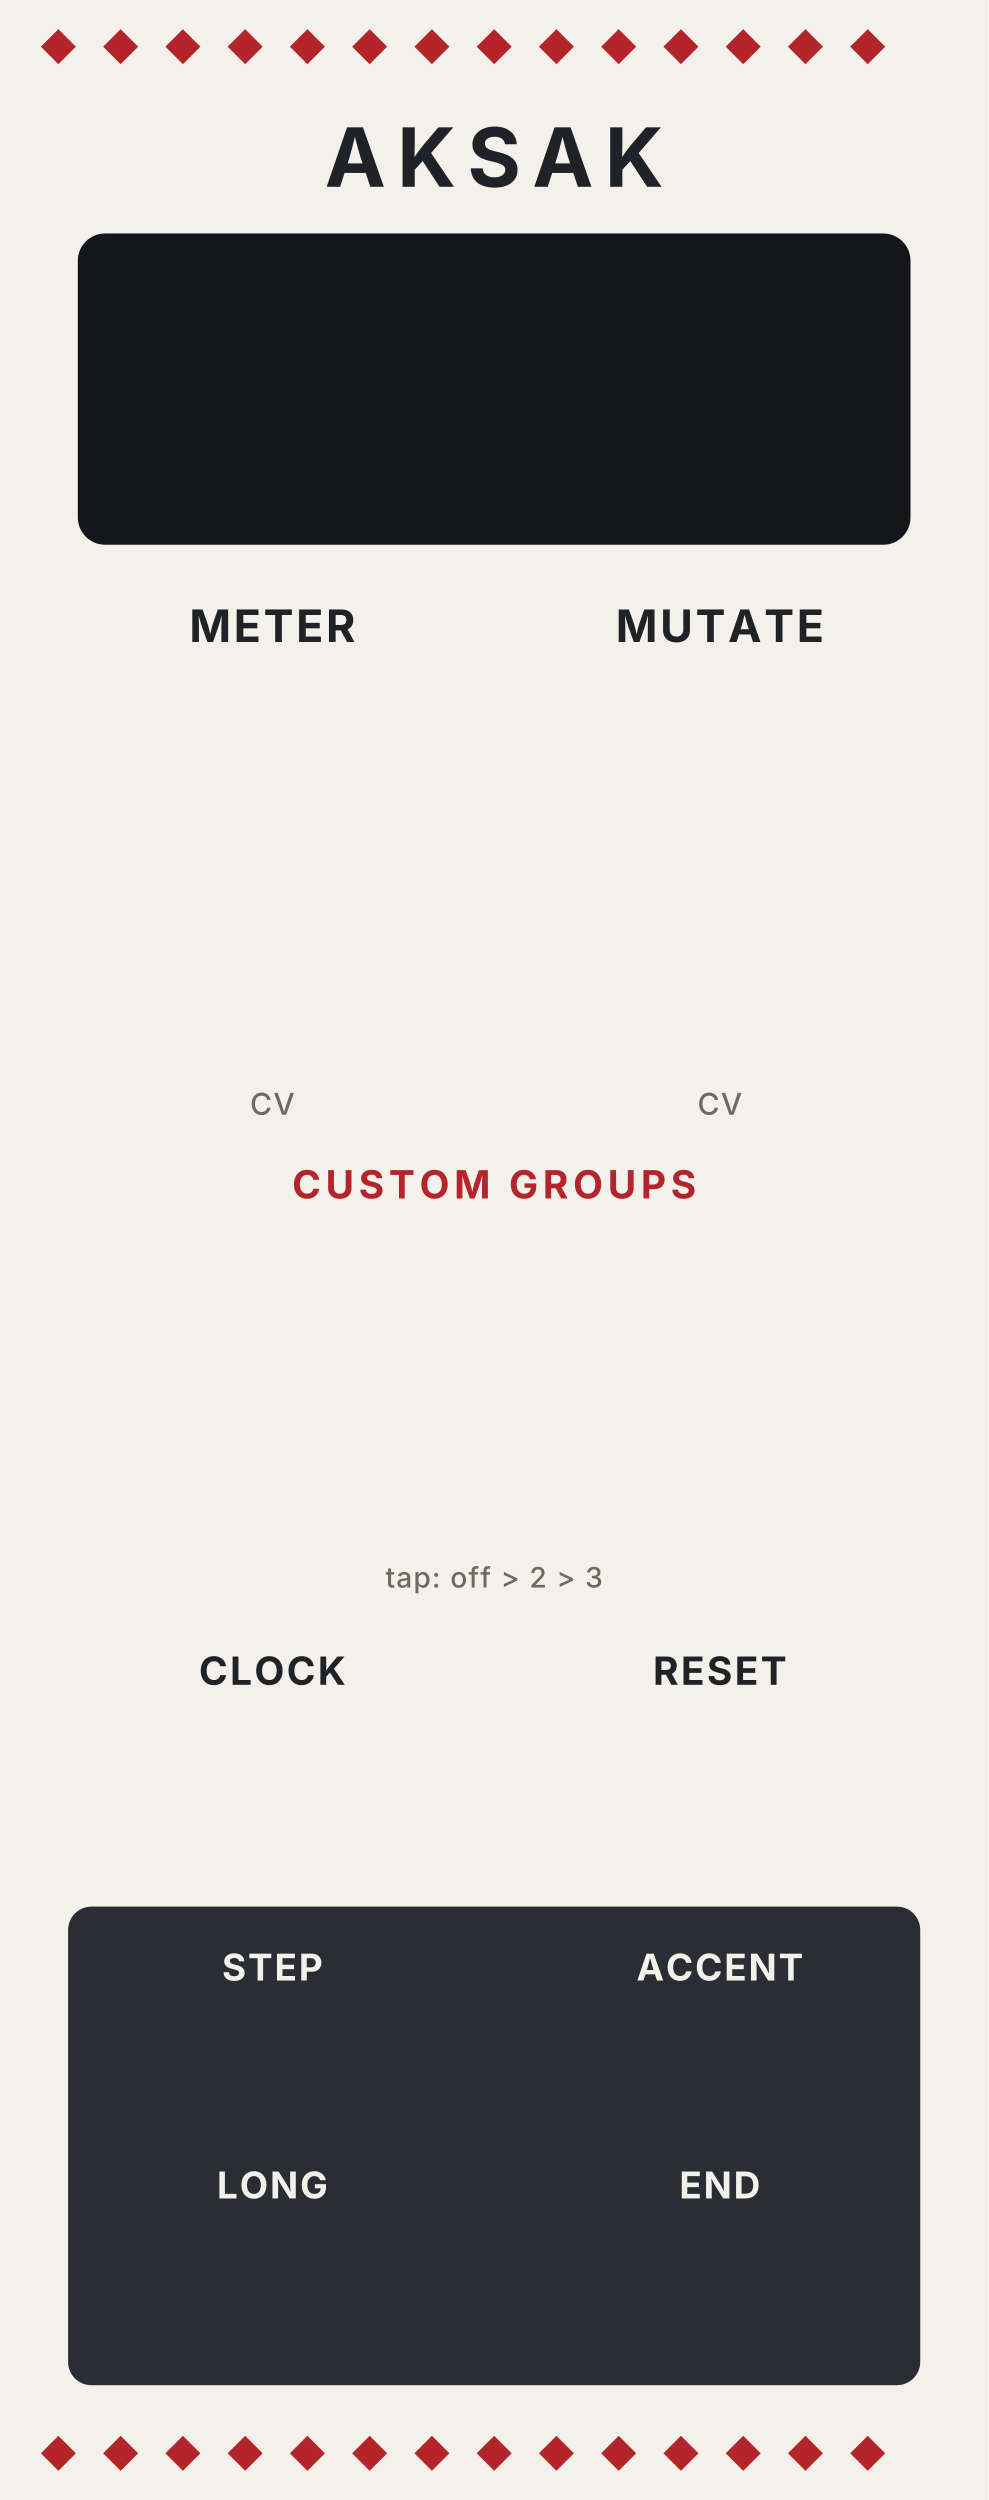
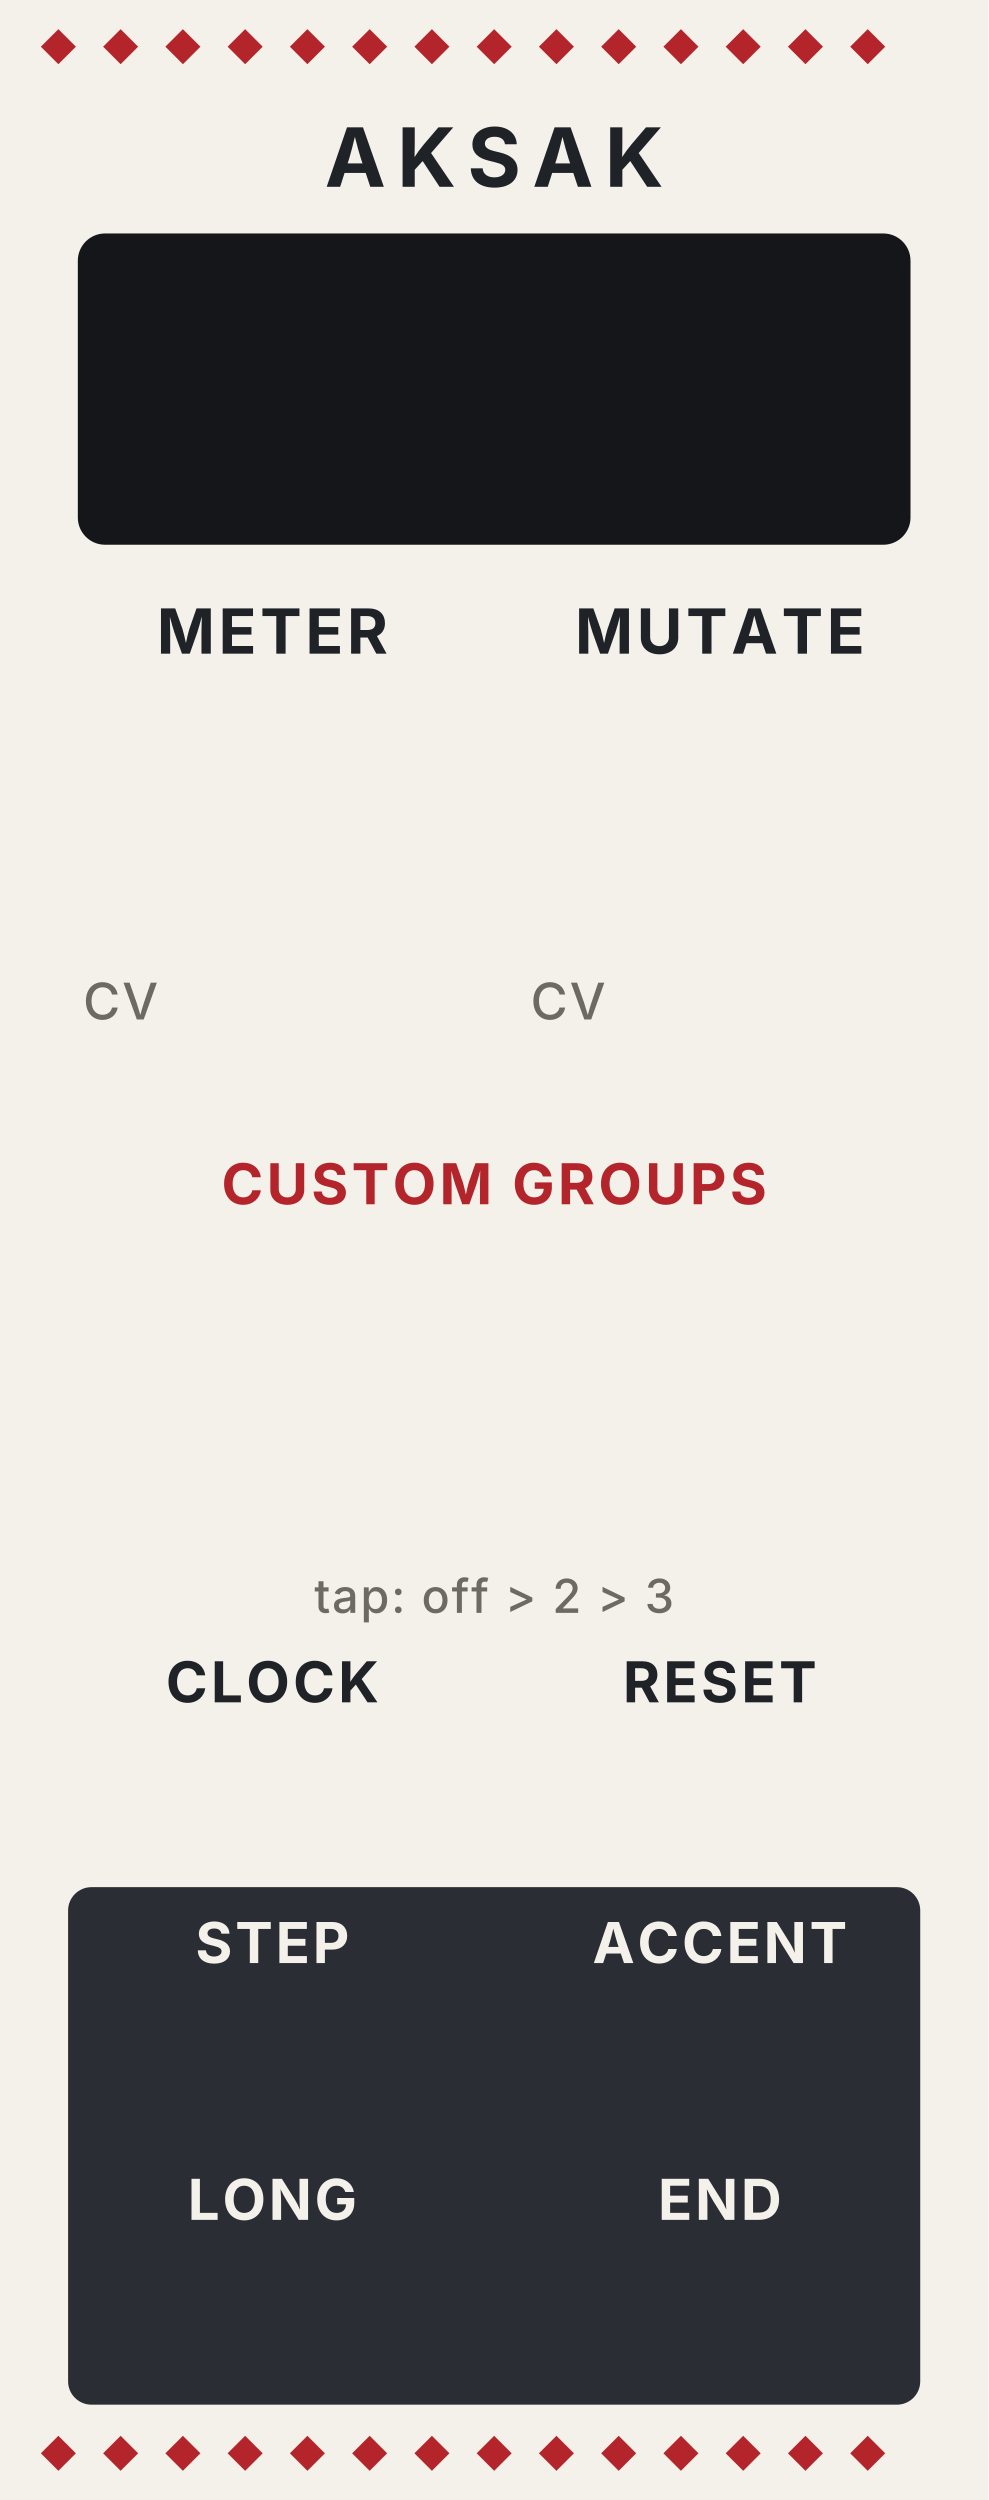
<svg xmlns="http://www.w3.org/2000/svg" width="50.8mm" height="128.5mm" viewBox="0 0 50.8 128.5">
  <rect width="50.8" height="128.5" fill="#F4F1EA" />
  <path d="M3.00 1.50 L3.90 2.40 L3.00 3.30 L2.10 2.40 Z" fill="#B3242B" />
  <path d="M6.20 1.50 L7.10 2.40 L6.20 3.30 L5.30 2.40 Z" fill="#B3242B" />
  <path d="M9.40 1.50 L10.30 2.40 L9.40 3.30 L8.50 2.40 Z" fill="#B3242B" />
  <path d="M12.60 1.50 L13.50 2.40 L12.60 3.30 L11.70 2.40 Z" fill="#B3242B" />
  <path d="M15.80 1.50 L16.70 2.40 L15.80 3.30 L14.90 2.40 Z" fill="#B3242B" />
  <path d="M19.00 1.50 L19.90 2.40 L19.00 3.30 L18.10 2.40 Z" fill="#B3242B" />
  <path d="M22.20 1.50 L23.10 2.40 L22.20 3.30 L21.30 2.40 Z" fill="#B3242B" />
  <path d="M25.40 1.50 L26.30 2.40 L25.40 3.30 L24.50 2.40 Z" fill="#B3242B" />
  <path d="M28.60 1.50 L29.50 2.40 L28.60 3.30 L27.70 2.40 Z" fill="#B3242B" />
  <path d="M31.80 1.50 L32.70 2.40 L31.80 3.30 L30.90 2.40 Z" fill="#B3242B" />
  <path d="M35.00 1.50 L35.90 2.40 L35.00 3.30 L34.10 2.40 Z" fill="#B3242B" />
  <path d="M38.20 1.50 L39.10 2.40 L38.20 3.30 L37.30 2.40 Z" fill="#B3242B" />
  <path d="M41.40 1.50 L42.30 2.40 L41.40 3.30 L40.50 2.40 Z" fill="#B3242B" />
  <path d="M44.60 1.50 L45.50 2.40 L44.60 3.30 L43.70 2.40 Z" fill="#B3242B" />
  <path d="M3.00 125.20 L3.90 126.10 L3.00 127.00 L2.10 126.10 Z" fill="#B3242B" />
  <path d="M6.20 125.20 L7.10 126.10 L6.20 127.00 L5.30 126.10 Z" fill="#B3242B" />
  <path d="M9.40 125.20 L10.30 126.10 L9.40 127.00 L8.50 126.10 Z" fill="#B3242B" />
  <path d="M12.60 125.20 L13.50 126.10 L12.60 127.00 L11.70 126.10 Z" fill="#B3242B" />
  <path d="M15.80 125.20 L16.70 126.10 L15.80 127.00 L14.90 126.10 Z" fill="#B3242B" />
  <path d="M19.00 125.20 L19.90 126.10 L19.00 127.00 L18.10 126.10 Z" fill="#B3242B" />
  <path d="M22.20 125.20 L23.10 126.10 L22.20 127.00 L21.30 126.10 Z" fill="#B3242B" />
  <path d="M25.40 125.20 L26.30 126.10 L25.40 127.00 L24.50 126.10 Z" fill="#B3242B" />
  <path d="M28.60 125.20 L29.50 126.10 L28.60 127.00 L27.70 126.10 Z" fill="#B3242B" />
  <path d="M31.80 125.20 L32.70 126.10 L31.80 127.00 L30.90 126.10 Z" fill="#B3242B" />
  <path d="M35.00 125.20 L35.90 126.10 L35.00 127.00 L34.10 126.10 Z" fill="#B3242B" />
  <path d="M38.20 125.20 L39.10 126.10 L38.20 127.00 L37.30 126.10 Z" fill="#B3242B" />
  <path d="M41.40 125.20 L42.30 126.10 L41.40 127.00 L40.50 126.10 Z" fill="#B3242B" />
  <path d="M44.60 125.20 L45.50 126.10 L44.60 127.00 L43.70 126.10 Z" fill="#B3242B" />
  <path fill="#1F2328" d="M16.793 9.6H17.484L17.712 8.89H18.797L19.032 9.6H19.728L18.657 6.544H17.837ZM17.868 8.4 17.956 8.125C18.048 7.818 18.138 7.455 18.241 7.034C18.347 7.451 18.444 7.812 18.542 8.125L18.635 8.4ZM20.693 9.6H21.318V8.726L21.725 8.279L22.592 9.6H23.332L22.157 7.867L23.3 6.544H22.535L21.786 7.422C21.583 7.668 21.442 7.861 21.308 8.074L21.318 7.379V6.544H20.693ZM25.422 9.645C26.164 9.645 26.601 9.286 26.601 8.73C26.601 8.218 26.203 7.955 25.688 7.836L25.411 7.769C25.153 7.707 24.923 7.611 24.923 7.383C24.923 7.178 25.104 7.03 25.424 7.03C25.737 7.03 25.932 7.172 25.955 7.416H26.56C26.549 6.879 26.106 6.503 25.43 6.503C24.765 6.503 24.281 6.872 24.281 7.424C24.281 7.869 24.591 8.13 25.108 8.255L25.444 8.339C25.776 8.421 25.971 8.517 25.971 8.726C25.971 8.958 25.75 9.116 25.415 9.116C25.077 9.116 24.829 8.962 24.808 8.653H24.199C24.218 9.303 24.687 9.645 25.422 9.645ZM27.464 9.6H28.155L28.382 8.89H29.467L29.703 9.6H30.398L29.328 6.544H28.507ZM28.538 8.4 28.626 8.125C28.719 7.818 28.809 7.455 28.911 7.034C29.018 7.451 29.114 7.812 29.213 8.125L29.305 8.4ZM31.364 9.6H31.989V8.726L32.395 8.279L33.263 9.6H34.003L32.828 7.867L33.97 6.544H33.205L32.457 7.422C32.254 7.668 32.112 7.861 31.979 8.074L31.989 7.379V6.544H31.364Z" />
  <rect x="4.0" y="12.0" width="42.8" height="16.0" rx="1.4" fill="#15161A" />
-   <path fill="#1F2328" d="M9.884 33.0H10.225V32.21C10.225 32.085 10.216 31.839 10.212 31.635C10.272 31.86 10.339 32.095 10.378 32.21L10.66 33.0H10.949L11.226 32.21C11.266 32.091 11.336 31.848 11.393 31.622C11.389 31.833 11.38 32.085 11.38 32.21V33.0H11.725V31.327H11.197L10.93 32.095C10.896 32.202 10.845 32.425 10.806 32.606C10.767 32.424 10.715 32.2 10.682 32.095L10.41 31.327H9.884ZM12.165 33.0H13.287V32.716H12.508V32.295H13.226V32.015H12.508V31.611H13.285V31.327H12.165ZM13.633 31.611H14.145V33.0H14.489V31.611H15V31.327H13.633ZM15.373 33.0H16.495V32.716H15.716V32.295H16.435V32.015H15.716V31.611H16.493V31.327H15.373ZM16.908 33.0H17.251V32.403H17.52L17.839 33.0H18.219L17.863 32.348C18.054 32.266 18.159 32.1 18.159 31.871C18.159 31.542 17.942 31.327 17.561 31.327H16.908ZM17.251 32.125V31.61H17.497C17.707 31.61 17.806 31.703 17.806 31.871C17.806 32.039 17.707 32.125 17.498 32.125Z" />
-   <path fill="#1F2328" d="M31.801 33.0H32.141V32.21C32.141 32.085 32.132 31.839 32.129 31.635C32.189 31.86 32.256 32.095 32.295 32.21L32.577 33.0H32.866L33.143 32.21C33.183 32.091 33.253 31.848 33.309 31.622C33.306 31.833 33.297 32.085 33.297 32.21V33.0H33.642V31.327H33.114L32.847 32.095C32.813 32.202 32.761 32.425 32.723 32.606C32.684 32.424 32.632 32.2 32.599 32.095L32.327 31.327H31.801ZM34.773 33.024C35.186 33.024 35.463 32.779 35.463 32.413V31.327H35.12V32.385C35.12 32.58 34.983 32.72 34.773 32.72C34.563 32.72 34.424 32.58 34.424 32.385V31.327H34.082V32.413C34.082 32.779 34.356 33.024 34.773 33.024ZM35.836 31.611H36.348V33.0H36.692V31.611H37.203V31.327H35.836ZM37.48 33.0H37.859L37.983 32.611H38.577L38.706 33.0H39.087L38.501 31.327H38.052ZM38.069 32.343 38.117 32.193C38.167 32.024 38.217 31.825 38.273 31.595C38.331 31.823 38.384 32.021 38.438 32.193L38.489 32.343ZM39.364 31.611H39.876V33.0H40.22V31.611H40.731V31.327H39.364ZM41.105 33.0H42.227V32.716H41.447V32.295H42.166V32.015H41.447V31.611H42.225V31.327H41.105Z" />
-   <path fill="#6E6A62" d="M13.445 57.315C13.694 57.315 13.875 57.158 13.91 56.934H13.736C13.707 57.078 13.587 57.158 13.446 57.158C13.253 57.158 13.108 57.011 13.108 56.737C13.108 56.464 13.252 56.315 13.446 56.315C13.587 56.315 13.707 56.393 13.736 56.537H13.909C13.871 56.298 13.682 56.157 13.445 56.157C13.152 56.157 12.937 56.375 12.937 56.737C12.937 57.097 13.152 57.315 13.445 57.315ZM14.496 57.3H14.708L15.11 56.172H14.923L14.71 56.8C14.682 56.885 14.647 57.001 14.603 57.161C14.559 57.004 14.523 56.885 14.494 56.8L14.275 56.172H14.089Z" />
-   <path fill="#6E6A62" d="M36.445 57.315C36.694 57.315 36.875 57.158 36.91 56.934H36.736C36.707 57.078 36.587 57.158 36.446 57.158C36.253 57.158 36.108 57.011 36.108 56.737C36.108 56.464 36.252 56.315 36.446 56.315C36.587 56.315 36.707 56.393 36.736 56.537H36.909C36.871 56.298 36.682 56.157 36.445 56.157C36.152 56.157 35.937 56.375 35.937 56.737C35.937 57.097 36.152 57.315 36.445 57.315ZM37.496 57.3H37.708L38.11 56.172H37.923L37.71 56.8C37.682 56.885 37.647 57.001 37.603 57.161C37.559 57.004 37.523 56.885 37.494 56.8L37.275 56.172H37.089Z" />
-   <path fill="#B3242B" d="M15.782 61.62C16.149 61.62 16.376 61.372 16.409 61.102H16.107C16.078 61.26 15.953 61.355 15.787 61.355C15.563 61.355 15.409 61.189 15.409 60.873C15.409 60.565 15.561 60.39 15.788 60.39C15.954 60.39 16.079 60.484 16.106 60.642H16.408C16.365 60.315 16.113 60.125 15.782 60.125C15.398 60.125 15.106 60.398 15.106 60.873C15.106 61.346 15.395 61.62 15.782 61.62ZM17.467 61.621C17.826 61.621 18.067 61.408 18.067 61.089V60.145H17.768V61.065C17.768 61.235 17.649 61.357 17.467 61.357C17.284 61.357 17.164 61.235 17.164 61.065V60.145H16.866V61.089C16.866 61.408 17.104 61.621 17.467 61.621ZM19.103 61.621C19.457 61.621 19.665 61.451 19.665 61.186C19.665 60.942 19.475 60.817 19.23 60.76L19.098 60.728C18.975 60.699 18.866 60.653 18.866 60.544C18.866 60.447 18.952 60.376 19.104 60.376C19.253 60.376 19.346 60.444 19.357 60.56H19.645C19.64 60.304 19.429 60.125 19.107 60.125C18.791 60.125 18.56 60.301 18.56 60.564C18.56 60.776 18.708 60.9 18.954 60.959L19.114 60.999C19.272 61.038 19.365 61.084 19.365 61.184C19.365 61.294 19.259 61.37 19.1 61.37C18.939 61.37 18.821 61.296 18.811 61.149H18.521C18.53 61.458 18.753 61.621 19.103 61.621ZM20.061 60.392H20.506V61.6H20.805V60.392H21.249V60.145H20.061ZM22.333 61.62C22.719 61.62 23.012 61.347 23.012 60.873C23.012 60.398 22.719 60.125 22.333 60.125C21.947 60.125 21.654 60.398 21.654 60.873C21.654 61.346 21.947 61.62 22.333 61.62ZM22.333 61.355C22.107 61.355 21.957 61.185 21.957 60.873C21.957 60.561 22.107 60.39 22.333 60.39C22.559 60.39 22.709 60.56 22.709 60.873C22.709 61.185 22.559 61.355 22.333 61.355ZM23.475 61.6H23.771V60.913C23.771 60.804 23.764 60.59 23.761 60.413C23.812 60.609 23.871 60.813 23.905 60.913L24.15 61.6H24.401L24.642 60.913C24.677 60.81 24.738 60.598 24.787 60.402C24.784 60.585 24.776 60.804 24.776 60.913V61.6H25.076V60.145H24.617L24.385 60.813C24.355 60.906 24.31 61.1 24.277 61.257C24.243 61.099 24.198 60.905 24.169 60.813L23.932 60.145H23.475ZM26.937 61.62C27.302 61.62 27.565 61.388 27.565 61.006V60.825H26.959V61.051H27.276C27.271 61.238 27.146 61.355 26.939 61.355C26.705 61.355 26.555 61.18 26.555 60.871C26.555 60.563 26.71 60.39 26.935 60.39C27.097 60.39 27.206 60.475 27.247 60.614H27.55C27.509 60.327 27.257 60.125 26.93 60.125C26.547 60.125 26.252 60.403 26.252 60.874C26.252 61.334 26.529 61.62 26.937 61.62ZM28.033 61.6H28.331V61.08H28.566L28.843 61.6H29.173L28.863 61.033C29.029 60.961 29.121 60.818 29.121 60.619C29.121 60.332 28.932 60.145 28.601 60.145H28.033ZM28.331 60.839V60.391H28.545C28.728 60.391 28.814 60.472 28.814 60.619C28.814 60.764 28.728 60.839 28.546 60.839ZM30.225 61.62C30.611 61.62 30.904 61.347 30.904 60.873C30.904 60.398 30.611 60.125 30.225 60.125C29.84 60.125 29.547 60.398 29.547 60.873C29.547 61.346 29.84 61.62 30.225 61.62ZM30.225 61.355C30 61.355 29.849 61.185 29.849 60.873C29.849 60.561 30 60.39 30.225 60.39C30.451 60.39 30.601 60.56 30.601 60.873C30.601 61.185 30.451 61.355 30.225 61.355ZM31.968 61.621C32.328 61.621 32.569 61.408 32.569 61.089V60.145H32.27V61.065C32.27 61.235 32.151 61.357 31.968 61.357C31.786 61.357 31.666 61.235 31.666 61.065V60.145H31.368V61.089C31.368 61.408 31.606 61.621 31.968 61.621ZM33.072 61.6H33.37V61.124H33.632C33.967 61.124 34.16 60.924 34.16 60.636C34.16 60.35 33.97 60.145 33.639 60.145H33.072ZM33.37 60.884V60.391H33.583C33.766 60.391 33.852 60.49 33.852 60.636C33.852 60.783 33.766 60.884 33.584 60.884ZM35.141 61.621C35.494 61.621 35.702 61.451 35.702 61.186C35.702 60.942 35.513 60.817 35.268 60.76L35.136 60.728C35.013 60.699 34.903 60.653 34.903 60.544C34.903 60.447 34.989 60.376 35.142 60.376C35.291 60.376 35.384 60.444 35.395 60.56H35.683C35.678 60.304 35.467 60.125 35.145 60.125C34.828 60.125 34.598 60.301 34.598 60.564C34.598 60.776 34.745 60.9 34.991 60.959L35.152 60.999C35.31 61.038 35.402 61.084 35.402 61.184C35.402 61.294 35.297 61.37 35.138 61.37C34.977 61.37 34.859 61.296 34.849 61.149H34.559C34.568 61.458 34.791 61.621 35.141 61.621Z" />
-   <path fill="#6E6A62" d="M20.258 80.808H20.1V80.62H19.945V80.808H19.829V80.935H19.945V81.399C19.945 81.533 20.027 81.611 20.171 81.611C20.207 81.611 20.247 81.606 20.28 81.594L20.252 81.47C20.233 81.474 20.203 81.478 20.187 81.478C20.125 81.478 20.1 81.45 20.1 81.386V80.935H20.258ZM20.693 81.618C20.821 81.618 20.896 81.553 20.926 81.492H20.934V81.6H21.085V81.075C21.085 80.846 20.903 80.799 20.776 80.799C20.635 80.799 20.502 80.854 20.448 80.995L20.594 81.034C20.616 80.98 20.674 80.925 20.778 80.925C20.877 80.925 20.929 80.976 20.929 81.064V81.068C20.929 81.124 20.869 81.124 20.73 81.14C20.58 81.157 20.425 81.196 20.425 81.376C20.425 81.532 20.542 81.618 20.693 81.618ZM20.728 81.492C20.64 81.492 20.578 81.453 20.578 81.378C20.578 81.297 20.65 81.267 20.738 81.255C20.786 81.249 20.907 81.236 20.93 81.213V81.315C20.93 81.407 20.854 81.492 20.728 81.492ZM21.353 81.896H21.508V81.476H21.517C21.545 81.526 21.602 81.616 21.746 81.616C21.938 81.616 22.076 81.462 22.076 81.206C22.076 80.949 21.935 80.799 21.746 80.799C21.598 80.799 21.545 80.888 21.517 80.937H21.504V80.808H21.353ZM21.711 81.483C21.579 81.483 21.506 81.37 21.506 81.205C21.506 81.041 21.577 80.931 21.711 80.931C21.848 80.931 21.917 81.049 21.917 81.205C21.917 81.362 21.846 81.483 21.711 81.483ZM22.422 81.053C22.48 81.053 22.526 81.007 22.526 80.949C22.526 80.891 22.48 80.845 22.422 80.845C22.364 80.845 22.318 80.891 22.318 80.949C22.318 81.007 22.364 81.053 22.422 81.053ZM22.422 81.611C22.48 81.611 22.526 81.565 22.526 81.507C22.526 81.448 22.48 81.402 22.422 81.402C22.364 81.402 22.318 81.448 22.318 81.507C22.318 81.565 22.364 81.611 22.422 81.611ZM23.582 81.616C23.805 81.616 23.952 81.453 23.952 81.208C23.952 80.962 23.805 80.799 23.582 80.799C23.359 80.799 23.212 80.962 23.212 81.208C23.212 81.453 23.359 81.616 23.582 81.616ZM23.582 81.485C23.439 81.485 23.371 81.359 23.371 81.208C23.371 81.056 23.439 80.93 23.582 80.93C23.726 80.93 23.794 81.057 23.794 81.208C23.794 81.359 23.726 81.485 23.582 81.485ZM24.575 80.808H24.398V80.739C24.398 80.67 24.429 80.631 24.503 80.631C24.536 80.631 24.558 80.639 24.572 80.643L24.609 80.517C24.587 80.509 24.541 80.496 24.478 80.496C24.353 80.496 24.242 80.57 24.242 80.718V80.808H24.092V80.935H24.242V81.6H24.398V80.935H24.575ZM25.183 80.808H25.006V80.739C25.006 80.67 25.037 80.631 25.111 80.631C25.144 80.631 25.166 80.639 25.181 80.643L25.217 80.517C25.195 80.509 25.149 80.496 25.086 80.496C24.961 80.496 24.851 80.57 24.851 80.718V80.808H24.701V80.935H24.851V81.6H25.006V80.935H25.183ZM26.585 81.243V81.126L25.899 80.794V80.954L26.399 81.18V81.189L25.899 81.415V81.575ZM27.311 81.6H28.008V81.462H27.535V81.453L27.742 81.237C27.938 81.039 27.992 80.947 27.992 80.831C27.992 80.66 27.853 80.531 27.653 80.531C27.455 80.531 27.31 80.66 27.31 80.852H27.465C27.465 80.739 27.537 80.666 27.65 80.666C27.757 80.666 27.837 80.731 27.837 80.837C27.837 80.93 27.779 80.997 27.67 81.113L27.311 81.483ZM29.452 81.243V81.126L28.766 80.794V80.954L29.265 81.18V81.189L28.766 81.415V81.575ZM30.531 81.614C30.747 81.614 30.905 81.485 30.905 81.31C30.905 81.178 30.826 81.082 30.685 81.06V81.052C30.795 81.023 30.867 80.937 30.867 80.818C30.867 80.663 30.739 80.531 30.535 80.531C30.34 80.531 30.185 80.649 30.18 80.82H30.336C30.339 80.723 30.431 80.666 30.533 80.666C30.64 80.666 30.71 80.731 30.71 80.828C30.71 80.928 30.629 80.995 30.513 80.995H30.423V81.126H30.513C30.658 81.126 30.741 81.2 30.741 81.305C30.741 81.407 30.653 81.475 30.53 81.475C30.417 81.475 30.328 81.417 30.322 81.324H30.158C30.164 81.497 30.317 81.614 30.531 81.614Z" />
-   <path fill="#1F2328" d="M10.993 86.62C11.36 86.62 11.587 86.372 11.62 86.102H11.318C11.289 86.26 11.164 86.355 10.998 86.355C10.773 86.355 10.62 86.189 10.62 85.873C10.62 85.565 10.771 85.39 10.999 85.39C11.165 85.39 11.29 85.484 11.317 85.642H11.619C11.576 85.315 11.324 85.125 10.993 85.125C10.609 85.125 10.317 85.398 10.317 85.873C10.317 86.346 10.605 86.62 10.993 86.62ZM11.957 86.6H12.882V86.353H12.255V85.145H11.957ZM13.846 86.62C14.232 86.62 14.525 86.347 14.525 85.873C14.525 85.398 14.232 85.125 13.846 85.125C13.46 85.125 13.167 85.398 13.167 85.873C13.167 86.346 13.46 86.62 13.846 86.62ZM13.846 86.355C13.621 86.355 13.47 86.185 13.47 85.873C13.47 85.561 13.621 85.39 13.846 85.39C14.072 85.39 14.222 85.56 14.222 85.873C14.222 86.185 14.072 86.355 13.846 86.355ZM15.504 86.62C15.871 86.62 16.098 86.372 16.131 86.102H15.829C15.8 86.26 15.675 86.355 15.509 86.355C15.285 86.355 15.131 86.189 15.131 85.873C15.131 85.565 15.283 85.39 15.51 85.39C15.676 85.39 15.801 85.484 15.828 85.642H16.13C16.087 85.315 15.835 85.125 15.504 85.125C15.12 85.125 14.828 85.398 14.828 85.873C14.828 86.346 15.117 86.62 15.504 86.62ZM16.468 86.6H16.766V86.184L16.959 85.971L17.372 86.6H17.725L17.165 85.775L17.709 85.145H17.345L16.989 85.563C16.892 85.68 16.824 85.772 16.761 85.873L16.766 85.542V85.145H16.468Z" />
-   <path fill="#1F2328" d="M33.698 86.6H33.996V86.08H34.23L34.508 86.6H34.838L34.528 86.033C34.694 85.961 34.786 85.818 34.786 85.619C34.786 85.332 34.596 85.145 34.265 85.145H33.698ZM33.996 85.839V85.391H34.21C34.392 85.391 34.478 85.472 34.478 85.619C34.478 85.764 34.392 85.839 34.211 85.839ZM35.131 86.6H36.107V86.353H35.429V85.987H36.054V85.744H35.429V85.392H36.105V85.145H35.131ZM37 86.621C37.353 86.621 37.561 86.451 37.561 86.186C37.561 85.942 37.372 85.817 37.126 85.76L36.995 85.728C36.872 85.699 36.762 85.653 36.762 85.544C36.762 85.447 36.848 85.376 37 85.376C37.15 85.376 37.243 85.444 37.253 85.56H37.542C37.537 85.304 37.326 85.125 37.003 85.125C36.687 85.125 36.457 85.301 36.457 85.564C36.457 85.776 36.604 85.9 36.85 85.959L37.01 85.999C37.168 86.038 37.261 86.084 37.261 86.184C37.261 86.294 37.156 86.37 36.997 86.37C36.835 86.37 36.717 86.296 36.708 86.149H36.417C36.426 86.458 36.65 86.621 37 86.621ZM37.896 86.6H38.871V86.353H38.194V85.987H38.819V85.744H38.194V85.392H38.87V85.145H37.896ZM39.172 85.392H39.617V86.6H39.916V85.392H40.361V85.145H39.172Z" />
-   <rect x="3.5" y="98.0" width="43.8" height="24.6" rx="1.2" fill="#2A2D33" />
-   <path fill="#F4F1EA" d="M12.041 101.82C12.376 101.82 12.574 101.658 12.574 101.407C12.574 101.175 12.394 101.056 12.161 101.002L12.036 100.972C11.919 100.944 11.815 100.9 11.815 100.797C11.815 100.704 11.897 100.638 12.041 100.638C12.183 100.638 12.272 100.702 12.282 100.812H12.555C12.551 100.569 12.35 100.399 12.044 100.399C11.744 100.399 11.525 100.566 11.525 100.816C11.525 101.017 11.665 101.135 11.899 101.191L12.051 101.229C12.201 101.267 12.289 101.31 12.289 101.405C12.289 101.51 12.189 101.581 12.038 101.581C11.885 101.581 11.772 101.511 11.763 101.371H11.488C11.496 101.665 11.708 101.82 12.041 101.82ZM12.817 100.652H13.24V101.8H13.524V100.652H13.946V100.418H12.817ZM14.236 101.8H15.163V101.565H14.519V101.217H15.113V100.986H14.519V100.652H15.161V100.418H14.236ZM15.485 101.8H15.768V101.348H16.018C16.336 101.348 16.519 101.158 16.519 100.884C16.519 100.612 16.339 100.418 16.024 100.418H15.485ZM15.768 101.12V100.651H15.972C16.145 100.651 16.227 100.745 16.227 100.884C16.227 101.023 16.145 101.12 15.972 101.12Z" />
-   <path fill="#F4F1EA" d="M32.758 101.8H33.071L33.174 101.479H33.664L33.771 101.8H34.086L33.601 100.418H33.23ZM33.244 101.257 33.284 101.133C33.326 100.994 33.367 100.83 33.413 100.639C33.461 100.828 33.505 100.991 33.549 101.133L33.591 101.257ZM34.955 101.819C35.304 101.819 35.519 101.584 35.551 101.327H35.264C35.236 101.477 35.118 101.567 34.96 101.567C34.746 101.567 34.601 101.409 34.601 101.11C34.601 100.817 34.745 100.651 34.961 100.651C35.118 100.651 35.237 100.74 35.263 100.89H35.55C35.509 100.579 35.27 100.399 34.955 100.399C34.591 100.399 34.313 100.658 34.313 101.11C34.313 101.559 34.587 101.819 34.955 101.819ZM36.456 101.819C36.805 101.819 37.02 101.584 37.051 101.327H36.765C36.737 101.477 36.618 101.567 36.46 101.567C36.247 101.567 36.101 101.409 36.101 101.11C36.101 100.817 36.245 100.651 36.461 100.651C36.619 100.651 36.738 100.74 36.764 100.89H37.05C37.01 100.579 36.77 100.399 36.456 100.399C36.091 100.399 35.814 100.658 35.814 101.11C35.814 101.559 36.087 101.819 36.456 101.819ZM37.352 101.8H38.279V101.565H37.635V101.217H38.229V100.986H37.635V100.652H38.277V100.418H37.352ZM38.601 101.8H38.891V101.165C38.891 101.083 38.882 100.934 38.872 100.767C38.958 100.94 39.009 101.041 39.086 101.165L39.483 101.8H39.799V100.418H39.51V101.081C39.51 101.172 39.517 101.32 39.527 101.456C39.467 101.312 39.408 101.207 39.354 101.117L38.917 100.418H38.601ZM40.089 100.652H40.512V101.8H40.796V100.652H41.218V100.418H40.089Z" />
-   <path fill="#F4F1EA" d="M11.277 113.0H12.156V112.765H11.56V111.618H11.277ZM13.053 113.019C13.419 113.019 13.697 112.76 13.697 112.31C13.697 111.858 13.419 111.599 13.053 111.599C12.686 111.599 12.408 111.858 12.408 112.31C12.408 112.759 12.686 113.019 13.053 113.019ZM13.053 112.767C12.838 112.767 12.695 112.606 12.695 112.31C12.695 112.013 12.838 111.851 13.053 111.851C13.267 111.851 13.41 112.012 13.41 112.31C13.41 112.606 13.267 112.767 13.053 112.767ZM14.005 113.0H14.294V112.365C14.294 112.283 14.286 112.134 14.276 111.967C14.361 112.14 14.412 112.241 14.489 112.365L14.886 113.0H15.203V111.618H14.913V112.281C14.913 112.372 14.92 112.52 14.931 112.656C14.87 112.512 14.812 112.407 14.757 112.317L14.32 111.618H14.005ZM16.16 113.019C16.507 113.019 16.757 112.799 16.757 112.436V112.263H16.182V112.479H16.482C16.478 112.656 16.359 112.767 16.162 112.767C15.94 112.767 15.798 112.601 15.798 112.308C15.798 112.015 15.945 111.851 16.158 111.851C16.312 111.851 16.416 111.931 16.455 112.063H16.743C16.704 111.79 16.465 111.599 16.154 111.599C15.79 111.599 15.51 111.863 15.51 112.311C15.51 112.748 15.773 113.019 16.16 113.019Z" />
-   <path fill="#F4F1EA" d="M35.043 113.0H35.97V112.765H35.326V112.417H35.92V112.186H35.326V111.852H35.968V111.618H35.043ZM36.292 113.0H36.582V112.365C36.582 112.283 36.573 112.134 36.563 111.967C36.648 112.14 36.699 112.241 36.776 112.365L37.173 113.0H37.49V111.618H37.2V112.281C37.2 112.372 37.208 112.52 37.218 112.656C37.158 112.512 37.099 112.407 37.045 112.317L36.608 111.618H36.292ZM38.321 113.0C38.742 113.0 38.995 112.74 38.995 112.308C38.995 111.877 38.742 111.618 38.326 111.618H37.835V113.0ZM38.118 112.756V111.862H38.309C38.574 111.862 38.713 111.999 38.713 112.308C38.713 112.619 38.574 112.756 38.308 112.756Z" />
+   <path fill="#1F2328" d="M8.274 33.6H8.747V32.502C8.747 32.327 8.735 31.984 8.73 31.702C8.813 32.014 8.907 32.341 8.961 32.502L9.353 33.6H9.755L10.141 32.502C10.196 32.336 10.294 31.997 10.372 31.683C10.368 31.977 10.355 32.327 10.355 32.502V33.6H10.835V31.272H10.1L9.728 32.341C9.682 32.489 9.61 32.8 9.557 33.052C9.502 32.798 9.43 32.488 9.383 32.341L9.005 31.272H8.274ZM11.447 33.6H13.008V33.205H11.924V32.619H12.924V32.23H11.924V31.667H13.005V31.272H11.447ZM13.489 31.667H14.202V33.6H14.68V31.667H15.391V31.272H13.489ZM15.911 33.6H17.472V33.205H16.387V32.619H17.387V32.23H16.387V31.667H17.469V31.272H15.911ZM18.047 33.6H18.523V32.769H18.898L19.342 33.6H19.87L19.375 32.692C19.64 32.578 19.787 32.348 19.787 32.03C19.787 31.572 19.484 31.272 18.954 31.272H18.047ZM18.523 32.383V31.666H18.865C19.157 31.666 19.295 31.795 19.295 32.03C19.295 32.263 19.157 32.383 18.867 32.383Z" />
+   <path fill="#1F2328" d="M29.767 33.6H30.24V32.502C30.24 32.327 30.228 31.984 30.223 31.702C30.306 32.014 30.4 32.341 30.454 32.502L30.847 33.6H31.248L31.634 32.502C31.689 32.336 31.787 31.997 31.865 31.683C31.861 31.977 31.848 32.327 31.848 32.502V33.6H32.328V31.272H31.593L31.222 32.341C31.175 32.489 31.103 32.8 31.05 33.052C30.995 32.798 30.923 32.488 30.876 32.341L30.498 31.272H29.767ZM33.901 33.633C34.476 33.633 34.862 33.292 34.862 32.783V31.272H34.384V32.744C34.384 33.016 34.193 33.211 33.901 33.211C33.609 33.211 33.417 33.016 33.417 32.744V31.272H32.94V32.783C32.94 33.292 33.321 33.633 33.901 33.633ZM35.381 31.667H36.093V33.6H36.571V31.667H37.282V31.272H35.381ZM37.668 33.6H38.194L38.368 33.059H39.194L39.374 33.6H39.904L39.088 31.272H38.463ZM38.487 32.686 38.554 32.477C38.624 32.242 38.693 31.966 38.771 31.645C38.852 31.963 38.926 32.238 39.001 32.477L39.071 32.686ZM40.29 31.667H41.002V33.6H41.48V31.667H42.191V31.272H40.29ZM42.711 33.6H44.272V33.205H43.188V32.619H44.188V32.23H43.188V31.667H44.269V31.272H42.711Z" />
+   <path fill="#6E6A62" d="M5.268 52.425C5.686 52.425 5.991 52.161 6.049 51.787H5.757C5.709 52.028 5.507 52.161 5.271 52.161C4.947 52.161 4.703 51.915 4.703 51.455C4.703 50.998 4.946 50.747 5.271 50.747C5.507 50.747 5.709 50.879 5.757 51.12H6.048C5.984 50.719 5.667 50.483 5.268 50.483C4.778 50.483 4.416 50.849 4.416 51.455C4.416 52.06 4.777 52.425 5.268 52.425ZM7.033 52.4H7.387L8.062 50.508H7.749L7.391 51.561C7.344 51.704 7.285 51.899 7.212 52.168C7.137 51.904 7.077 51.704 7.029 51.561L6.661 50.508H6.348Z" />
+   <path fill="#6E6A62" d="M28.268 52.425C28.686 52.425 28.991 52.161 29.049 51.787H28.757C28.709 52.028 28.507 52.161 28.271 52.161C27.947 52.161 27.703 51.915 27.703 51.455C27.703 50.998 27.946 50.747 28.271 50.747C28.507 50.747 28.709 50.879 28.757 51.12H29.048C28.984 50.719 28.667 50.483 28.268 50.483C27.778 50.483 27.416 50.849 27.416 51.455C27.416 52.06 27.777 52.425 28.268 52.425ZM30.033 52.4H30.387L31.062 50.508H30.749L30.391 51.561C30.344 51.704 30.285 51.899 30.212 52.168C30.137 51.904 30.077 51.704 30.029 51.561L29.661 50.508H29.348Z" />
+   <path fill="#B3242B" d="M12.498 61.928C13.031 61.928 13.359 61.57 13.407 61.178H12.97C12.927 61.407 12.746 61.545 12.505 61.545C12.18 61.545 11.957 61.304 11.957 60.846C11.957 60.399 12.177 60.146 12.507 60.146C12.748 60.146 12.929 60.281 12.968 60.511H13.406C13.344 60.037 12.978 59.762 12.498 59.762C11.942 59.762 11.518 60.157 11.518 60.846C11.518 61.532 11.936 61.928 12.498 61.928ZM14.767 61.93C15.288 61.93 15.637 61.621 15.637 61.159V59.79H15.204V61.124C15.204 61.37 15.031 61.547 14.767 61.547C14.502 61.547 14.328 61.37 14.328 61.124V59.79H13.896V61.159C13.896 61.621 14.241 61.93 14.767 61.93ZM16.965 61.931C17.478 61.931 17.78 61.683 17.78 61.3C17.78 60.946 17.505 60.764 17.15 60.682L16.958 60.635C16.78 60.593 16.621 60.526 16.621 60.369C16.621 60.228 16.746 60.126 16.967 60.126C17.184 60.126 17.318 60.223 17.334 60.392H17.751C17.744 60.021 17.438 59.762 16.971 59.762C16.512 59.762 16.178 60.017 16.178 60.398C16.178 60.705 16.392 60.885 16.749 60.971L16.981 61.029C17.21 61.086 17.345 61.152 17.345 61.297C17.345 61.457 17.192 61.566 16.961 61.566C16.728 61.566 16.556 61.46 16.542 61.246H16.122C16.134 61.695 16.459 61.931 16.965 61.931ZM18.18 60.148H18.826V61.9H19.259V60.148H19.904V59.79H18.18ZM21.301 61.928C21.86 61.928 22.285 61.533 22.285 60.846C22.285 60.157 21.86 59.762 21.301 59.762C20.742 59.762 20.317 60.157 20.317 60.846C20.317 61.532 20.742 61.928 21.301 61.928ZM21.301 61.545C20.974 61.545 20.756 61.298 20.756 60.846C20.756 60.393 20.974 60.146 21.301 60.146C21.628 60.146 21.846 60.392 21.846 60.846C21.846 61.298 21.628 61.545 21.301 61.545ZM22.783 61.9H23.212V60.905C23.212 60.746 23.201 60.436 23.197 60.18C23.272 60.463 23.357 60.759 23.406 60.905L23.762 61.9H24.126L24.476 60.905C24.525 60.754 24.614 60.447 24.685 60.163C24.681 60.429 24.67 60.746 24.67 60.905V61.9H25.104V59.79H24.439L24.102 60.759C24.059 60.893 23.994 61.175 23.946 61.403C23.896 61.174 23.831 60.892 23.789 60.759L23.446 59.79H22.783ZM27.454 61.928C27.984 61.928 28.365 61.593 28.365 61.039V60.776H27.487V61.104H27.946C27.939 61.375 27.757 61.545 27.457 61.545C27.119 61.545 26.901 61.291 26.901 60.844C26.901 60.396 27.126 60.146 27.452 60.146C27.687 60.146 27.845 60.269 27.905 60.47H28.344C28.284 60.054 27.919 59.762 27.445 59.762C26.889 59.762 26.462 60.164 26.462 60.848C26.462 61.515 26.863 61.928 27.454 61.928ZM28.87 61.9H29.302V61.147H29.642L30.044 61.9H30.523L30.074 61.077C30.315 60.974 30.448 60.766 30.448 60.477C30.448 60.062 30.173 59.79 29.693 59.79H28.87ZM29.302 60.797V60.147H29.612C29.877 60.147 30.002 60.265 30.002 60.477C30.002 60.688 29.877 60.797 29.614 60.797ZM31.875 61.928C32.434 61.928 32.859 61.533 32.859 60.846C32.859 60.157 32.434 59.762 31.875 59.762C31.316 59.762 30.891 60.157 30.891 60.846C30.891 61.532 31.316 61.928 31.875 61.928ZM31.875 61.545C31.548 61.545 31.33 61.298 31.33 60.846C31.33 60.393 31.548 60.146 31.875 60.146C32.202 60.146 32.42 60.392 32.42 60.846C32.42 61.298 32.202 61.545 31.875 61.545ZM34.228 61.93C34.749 61.93 35.099 61.621 35.099 61.159V59.79H34.666V61.124C34.666 61.37 34.493 61.547 34.228 61.547C33.963 61.547 33.789 61.37 33.789 61.124V59.79H33.357V61.159C33.357 61.621 33.703 61.93 34.228 61.93ZM35.654 61.9H36.086V61.21H36.467C36.952 61.21 37.231 60.92 37.231 60.502C37.231 60.087 36.957 59.79 36.477 59.79H35.654ZM36.086 60.862V60.147H36.396C36.661 60.147 36.785 60.29 36.785 60.502C36.785 60.715 36.661 60.862 36.397 60.862ZM38.48 61.931C38.993 61.931 39.294 61.683 39.294 61.3C39.294 60.946 39.02 60.764 38.664 60.682L38.473 60.635C38.295 60.593 38.136 60.526 38.136 60.369C38.136 60.228 38.261 60.126 38.482 60.126C38.698 60.126 38.833 60.223 38.848 60.392H39.266C39.259 60.021 38.953 59.762 38.486 59.762C38.027 59.762 37.693 60.017 37.693 60.398C37.693 60.705 37.907 60.885 38.263 60.971L38.496 61.029C38.725 61.086 38.86 61.152 38.86 61.297C38.86 61.457 38.707 61.566 38.476 61.566C38.242 61.566 38.071 61.46 38.057 61.246H37.636C37.649 61.695 37.973 61.931 38.48 61.931Z" />
+   <path fill="#6E6A62" d="M16.889 81.59H16.628V81.278H16.37V81.59H16.179V81.8H16.37V82.567C16.37 82.79 16.507 82.918 16.745 82.918C16.805 82.918 16.871 82.909 16.926 82.891L16.88 82.684C16.848 82.691 16.798 82.698 16.771 82.698C16.669 82.698 16.628 82.652 16.628 82.546V81.8H16.889ZM17.609 82.929C17.821 82.929 17.945 82.823 17.996 82.721H18.008V82.9H18.258V82.03C18.258 81.652 17.957 81.573 17.746 81.573C17.513 81.573 17.292 81.665 17.203 81.899L17.446 81.963C17.482 81.873 17.578 81.783 17.749 81.783C17.913 81.783 18 81.868 18 82.013V82.02C18 82.113 17.901 82.111 17.67 82.138C17.422 82.166 17.166 82.232 17.166 82.53C17.166 82.788 17.359 82.929 17.609 82.929ZM17.666 82.722C17.522 82.722 17.419 82.657 17.419 82.533C17.419 82.398 17.538 82.349 17.684 82.329C17.763 82.319 17.963 82.298 18.001 82.26V82.428C18.001 82.581 17.876 82.722 17.666 82.722ZM18.701 83.39H18.959V82.695H18.973C19.018 82.778 19.113 82.926 19.351 82.926C19.67 82.926 19.899 82.671 19.899 82.248C19.899 81.822 19.665 81.573 19.351 81.573C19.106 81.573 19.018 81.722 18.973 81.803H18.952V81.59H18.701ZM19.294 82.707C19.076 82.707 18.954 82.519 18.954 82.246C18.954 81.974 19.072 81.793 19.294 81.793C19.521 81.793 19.635 81.988 19.635 82.246C19.635 82.506 19.518 82.707 19.294 82.707ZM20.472 81.995C20.568 81.995 20.644 81.919 20.644 81.823C20.644 81.727 20.568 81.651 20.472 81.651C20.374 81.651 20.298 81.727 20.298 81.823C20.298 81.919 20.374 81.995 20.472 81.995ZM20.472 82.918C20.568 82.918 20.644 82.841 20.644 82.745C20.644 82.648 20.568 82.572 20.472 82.572C20.374 82.572 20.298 82.648 20.298 82.745C20.298 82.841 20.374 82.918 20.472 82.918ZM22.391 82.927C22.76 82.927 23.004 82.656 23.004 82.252C23.004 81.844 22.76 81.573 22.391 81.573C22.022 81.573 21.779 81.844 21.779 82.252C21.779 82.656 22.022 82.927 22.391 82.927ZM22.391 82.709C22.154 82.709 22.042 82.5 22.042 82.252C22.042 82.0 22.154 81.791 22.391 81.791C22.63 81.791 22.742 82.001 22.742 82.252C22.742 82.5 22.63 82.709 22.391 82.709ZM24.035 81.59H23.742V81.475C23.742 81.36 23.792 81.297 23.915 81.297C23.969 81.297 24.006 81.309 24.03 81.316L24.09 81.107C24.055 81.094 23.977 81.072 23.874 81.072C23.667 81.072 23.484 81.195 23.484 81.44V81.59H23.236V81.8H23.484V82.9H23.742V81.8H24.035ZM25.041 81.59H24.748V81.475C24.748 81.36 24.799 81.297 24.922 81.297C24.976 81.297 25.012 81.309 25.037 81.316L25.097 81.107C25.061 81.094 24.984 81.072 24.881 81.072C24.673 81.072 24.491 81.195 24.491 81.44V81.59H24.242V81.8H24.491V82.9H24.748V81.8H25.041ZM27.362 82.309V82.115L26.226 81.565V81.831L27.053 82.205V82.22L26.226 82.594V82.858ZM28.564 82.9H29.717V82.671H28.934V82.657L29.276 82.3C29.601 81.972 29.69 81.818 29.69 81.627C29.69 81.345 29.46 81.13 29.129 81.13C28.802 81.13 28.561 81.344 28.561 81.663H28.818C28.818 81.475 28.938 81.354 29.124 81.354C29.301 81.354 29.433 81.462 29.433 81.637C29.433 81.79 29.338 81.903 29.157 82.094L28.564 82.707ZM32.106 82.309V82.115L30.971 81.565V81.831L31.798 82.205V82.22L30.971 82.594V82.858ZM33.893 82.923C34.25 82.923 34.512 82.71 34.512 82.421C34.512 82.202 34.381 82.042 34.147 82.006V81.993C34.33 81.945 34.449 81.803 34.449 81.606C34.449 81.35 34.236 81.13 33.9 81.13C33.577 81.13 33.32 81.326 33.312 81.609H33.57C33.575 81.449 33.727 81.354 33.895 81.354C34.072 81.354 34.188 81.461 34.188 81.621C34.188 81.788 34.055 81.898 33.863 81.898H33.714V82.116H33.863C34.103 82.116 34.241 82.238 34.241 82.411C34.241 82.58 34.095 82.694 33.891 82.694C33.703 82.694 33.557 82.598 33.546 82.443H33.275C33.285 82.729 33.538 82.923 33.893 82.923Z" />
+   <path fill="#1F2328" d="M9.64 87.528C10.172 87.528 10.501 87.17 10.549 86.778H10.111C10.069 87.007 9.888 87.145 9.647 87.145C9.321 87.145 9.099 86.904 9.099 86.446C9.099 85.999 9.318 85.746 9.648 85.746C9.889 85.746 10.07 85.881 10.11 86.111H10.547C10.485 85.637 10.12 85.362 9.64 85.362C9.083 85.362 8.66 85.757 8.66 86.446C8.66 87.132 9.078 87.528 9.64 87.528ZM11.037 87.5H12.38V87.142H11.469V85.39H11.037ZM13.777 87.528C14.336 87.528 14.761 87.133 14.761 86.446C14.761 85.757 14.336 85.362 13.777 85.362C13.218 85.362 12.793 85.757 12.793 86.446C12.793 87.132 13.218 87.528 13.777 87.528ZM13.777 87.145C13.45 87.145 13.232 86.898 13.232 86.446C13.232 85.993 13.45 85.746 13.777 85.746C14.104 85.746 14.322 85.992 14.322 86.446C14.322 86.898 14.104 87.145 13.777 87.145ZM16.181 87.528C16.714 87.528 17.042 87.17 17.09 86.778H16.653C16.61 87.007 16.429 87.145 16.188 87.145C15.863 87.145 15.64 86.904 15.64 86.446C15.64 85.999 15.86 85.746 16.19 85.746C16.43 85.746 16.612 85.881 16.651 86.111H17.089C17.027 85.637 16.661 85.362 16.181 85.362C15.625 85.362 15.201 85.757 15.201 86.446C15.201 87.132 15.619 87.528 16.181 87.528ZM17.579 87.5H18.011V86.897L18.291 86.588L18.89 87.5H19.401L18.59 86.303L19.378 85.39H18.85L18.333 85.996C18.193 86.166 18.095 86.299 18.003 86.446L18.011 85.966V85.39H17.579Z" />
+   <path fill="#1F2328" d="M32.212 87.5H32.644V86.747H32.984L33.386 87.5H33.865L33.416 86.677C33.656 86.574 33.79 86.366 33.79 86.077C33.79 85.662 33.515 85.39 33.035 85.39H32.212ZM32.644 86.397V85.747H32.954C33.219 85.747 33.343 85.865 33.343 86.077C33.343 86.288 33.219 86.397 32.955 86.397ZM34.291 87.5H35.705V87.142H34.723V86.611H35.629V86.258H34.723V85.748H35.702V85.39H34.291ZM36.999 87.531C37.512 87.531 37.814 87.283 37.814 86.9C37.814 86.546 37.539 86.364 37.183 86.282L36.992 86.235C36.814 86.193 36.655 86.126 36.655 85.969C36.655 85.828 36.78 85.726 37.001 85.726C37.217 85.726 37.352 85.823 37.367 85.992H37.785C37.778 85.621 37.472 85.362 37.005 85.362C36.546 85.362 36.212 85.617 36.212 85.998C36.212 86.305 36.426 86.485 36.783 86.571L37.015 86.629C37.244 86.686 37.379 86.752 37.379 86.897C37.379 87.057 37.226 87.166 36.995 87.166C36.761 87.166 36.59 87.06 36.576 86.846H36.155C36.168 87.295 36.492 87.531 36.999 87.531ZM38.299 87.5H39.714V87.142H38.731V86.611H39.637V86.258H38.731V85.748H39.711V85.39H38.299ZM40.15 85.748H40.795V87.5H41.229V85.748H41.873V85.39H40.15Z" />
+   <rect x="3.5" y="97.0" width="43.8" height="26.6" rx="1.2" fill="#2A2D33" />
+   <path fill="#F4F1EA" d="M11.009 100.931C11.522 100.931 11.823 100.683 11.823 100.3C11.823 99.946 11.549 99.764 11.193 99.682L11.002 99.635C10.824 99.593 10.665 99.526 10.665 99.369C10.665 99.228 10.79 99.126 11.011 99.126C11.227 99.126 11.362 99.223 11.377 99.392H11.795C11.788 99.021 11.482 98.762 11.015 98.762C10.556 98.762 10.222 99.017 10.222 99.398C10.222 99.705 10.436 99.885 10.793 99.971L11.025 100.029C11.254 100.086 11.389 100.152 11.389 100.297C11.389 100.457 11.236 100.566 11.005 100.566C10.771 100.566 10.6 100.46 10.586 100.246H10.165C10.178 100.695 10.502 100.931 11.009 100.931ZM12.195 99.148H12.841V100.9H13.274V99.148H13.918V98.79H12.195ZM14.361 100.9H15.775V100.542H14.793V100.011H15.699V99.658H14.793V99.148H15.772V98.79H14.361ZM16.267 100.9H16.699V100.21H17.08C17.566 100.21 17.845 99.92 17.845 99.502C17.845 99.088 17.57 98.79 17.09 98.79H16.267ZM16.699 99.862V99.147H17.009C17.274 99.147 17.399 99.29 17.399 99.502C17.399 99.715 17.274 99.862 17.011 99.862Z" />
+   <path fill="#F4F1EA" d="M30.525 100.9H31.002L31.16 100.41H31.909L32.072 100.9H32.552L31.812 98.79H31.246ZM31.267 100.072 31.328 99.882C31.392 99.669 31.454 99.419 31.525 99.129C31.599 99.416 31.665 99.665 31.733 99.882L31.797 100.072ZM33.879 100.928C34.411 100.928 34.74 100.57 34.788 100.178H34.35C34.308 100.407 34.127 100.545 33.886 100.545C33.56 100.545 33.338 100.304 33.338 99.846C33.338 99.399 33.558 99.146 33.887 99.146C34.128 99.146 34.309 99.281 34.349 99.511H34.787C34.724 99.037 34.359 98.762 33.879 98.762C33.322 98.762 32.899 99.157 32.899 99.846C32.899 100.532 33.317 100.928 33.879 100.928ZM36.169 100.928C36.702 100.928 37.03 100.57 37.078 100.178H36.641C36.598 100.407 36.417 100.545 36.176 100.545C35.851 100.545 35.628 100.304 35.628 99.846C35.628 99.399 35.848 99.146 36.178 99.146C36.418 99.146 36.6 99.281 36.639 99.511H37.077C37.015 99.037 36.649 98.762 36.169 98.762C35.613 98.762 35.189 99.157 35.189 99.846C35.189 100.532 35.607 100.928 36.169 100.928ZM37.538 100.9H38.952V100.542H37.97V100.011H38.876V99.658H37.97V99.148H38.949V98.79H37.538ZM39.444 100.9H39.886V99.93C39.886 99.805 39.873 99.579 39.858 99.324C39.988 99.587 40.066 99.742 40.183 99.931L40.789 100.9H41.272V98.79H40.83V99.803C40.83 99.941 40.842 100.168 40.857 100.375C40.765 100.155 40.676 99.995 40.593 99.858L39.926 98.79H39.444ZM41.715 99.148H42.36V100.9H42.794V99.148H43.438V98.79H41.715Z" />
+   <path fill="#F4F1EA" d="M9.843 114.1H11.186V113.742H10.275V111.99H9.843ZM12.554 114.128C13.113 114.128 13.538 113.733 13.538 113.046C13.538 112.357 13.113 111.962 12.554 111.962C11.995 111.962 11.57 112.357 11.57 113.046C11.57 113.732 11.995 114.128 12.554 114.128ZM12.554 113.745C12.227 113.745 12.009 113.498 12.009 113.046C12.009 112.593 12.227 112.346 12.554 112.346C12.881 112.346 13.099 112.592 13.099 113.046C13.099 113.498 12.881 113.745 12.554 113.745ZM14.007 114.1H14.449V113.13C14.449 113.005 14.436 112.779 14.421 112.524C14.551 112.787 14.629 112.942 14.747 113.131L15.353 114.1H15.835V111.99H15.394V113.003C15.394 113.141 15.405 113.368 15.421 113.575C15.329 113.355 15.239 113.195 15.156 113.058L14.489 111.99H14.007ZM17.297 114.128C17.827 114.128 18.208 113.793 18.208 113.239V112.976H17.33V113.304H17.789C17.782 113.575 17.6 113.745 17.3 113.745C16.962 113.745 16.744 113.491 16.744 113.044C16.744 112.596 16.969 112.346 17.295 112.346C17.53 112.346 17.688 112.469 17.748 112.67H18.187C18.127 112.254 17.762 111.962 17.287 111.962C16.732 111.962 16.305 112.364 16.305 113.048C16.305 113.715 16.705 114.128 17.297 114.128Z" />
+   <path fill="#F4F1EA" d="M34.013 114.1H35.428V113.742H34.445V113.211H35.351V112.858H34.445V112.348H35.425V111.99H34.013ZM35.92 114.1H36.361V113.13C36.361 113.005 36.349 112.779 36.333 112.524C36.463 112.787 36.541 112.942 36.659 113.131L37.265 114.1H37.748V111.99H37.306V113.003C37.306 113.141 37.317 113.368 37.333 113.575C37.241 113.355 37.152 113.195 37.068 113.058L36.401 111.99H35.92ZM39.017 114.1C39.658 114.1 40.045 113.704 40.045 113.044C40.045 112.387 39.658 111.99 39.024 111.99H38.275V114.1ZM38.707 113.728V112.363H38.999C39.402 112.363 39.615 112.572 39.615 113.044C39.615 113.518 39.402 113.728 38.996 113.728Z" />
</svg>
